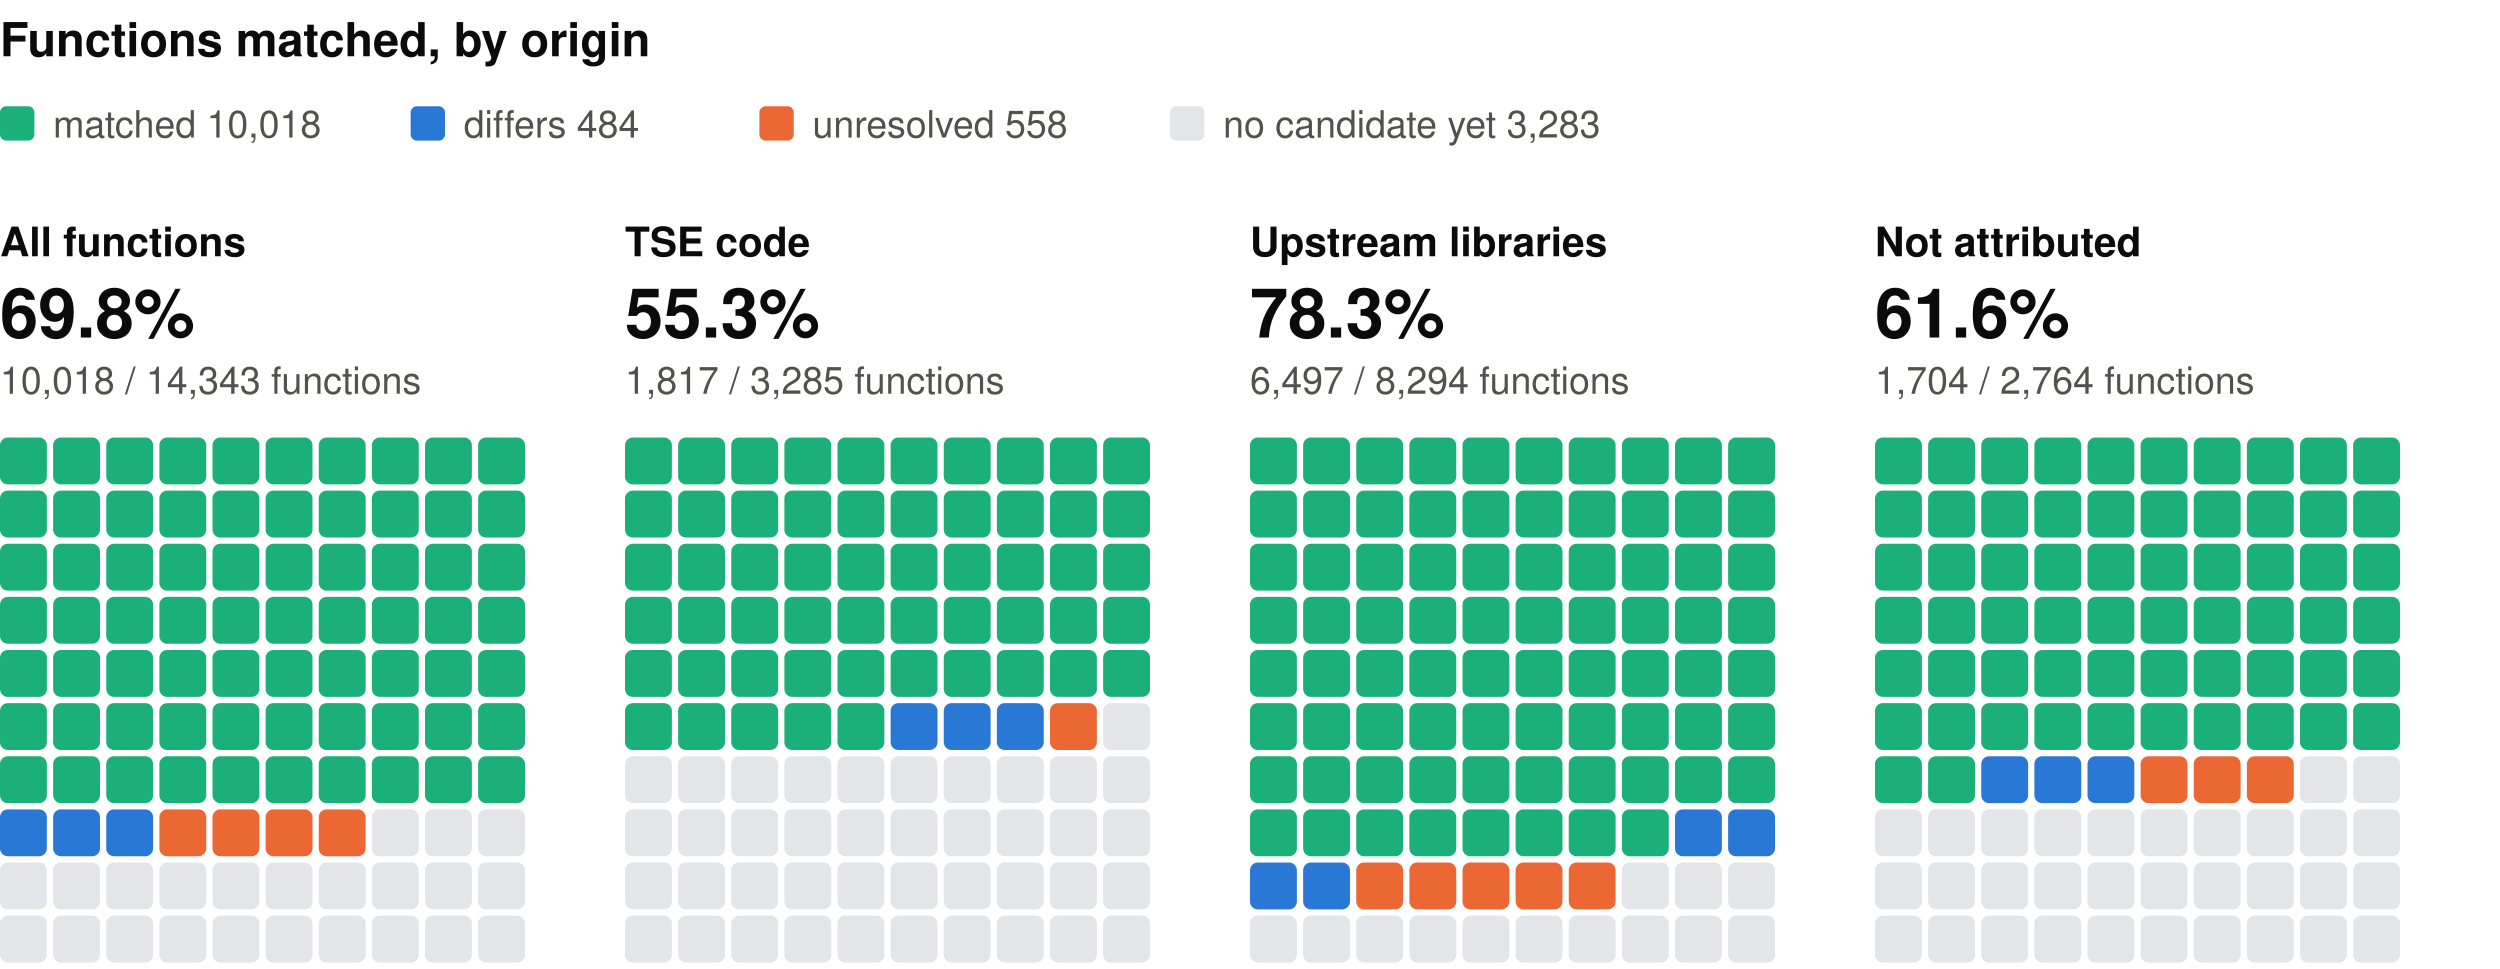
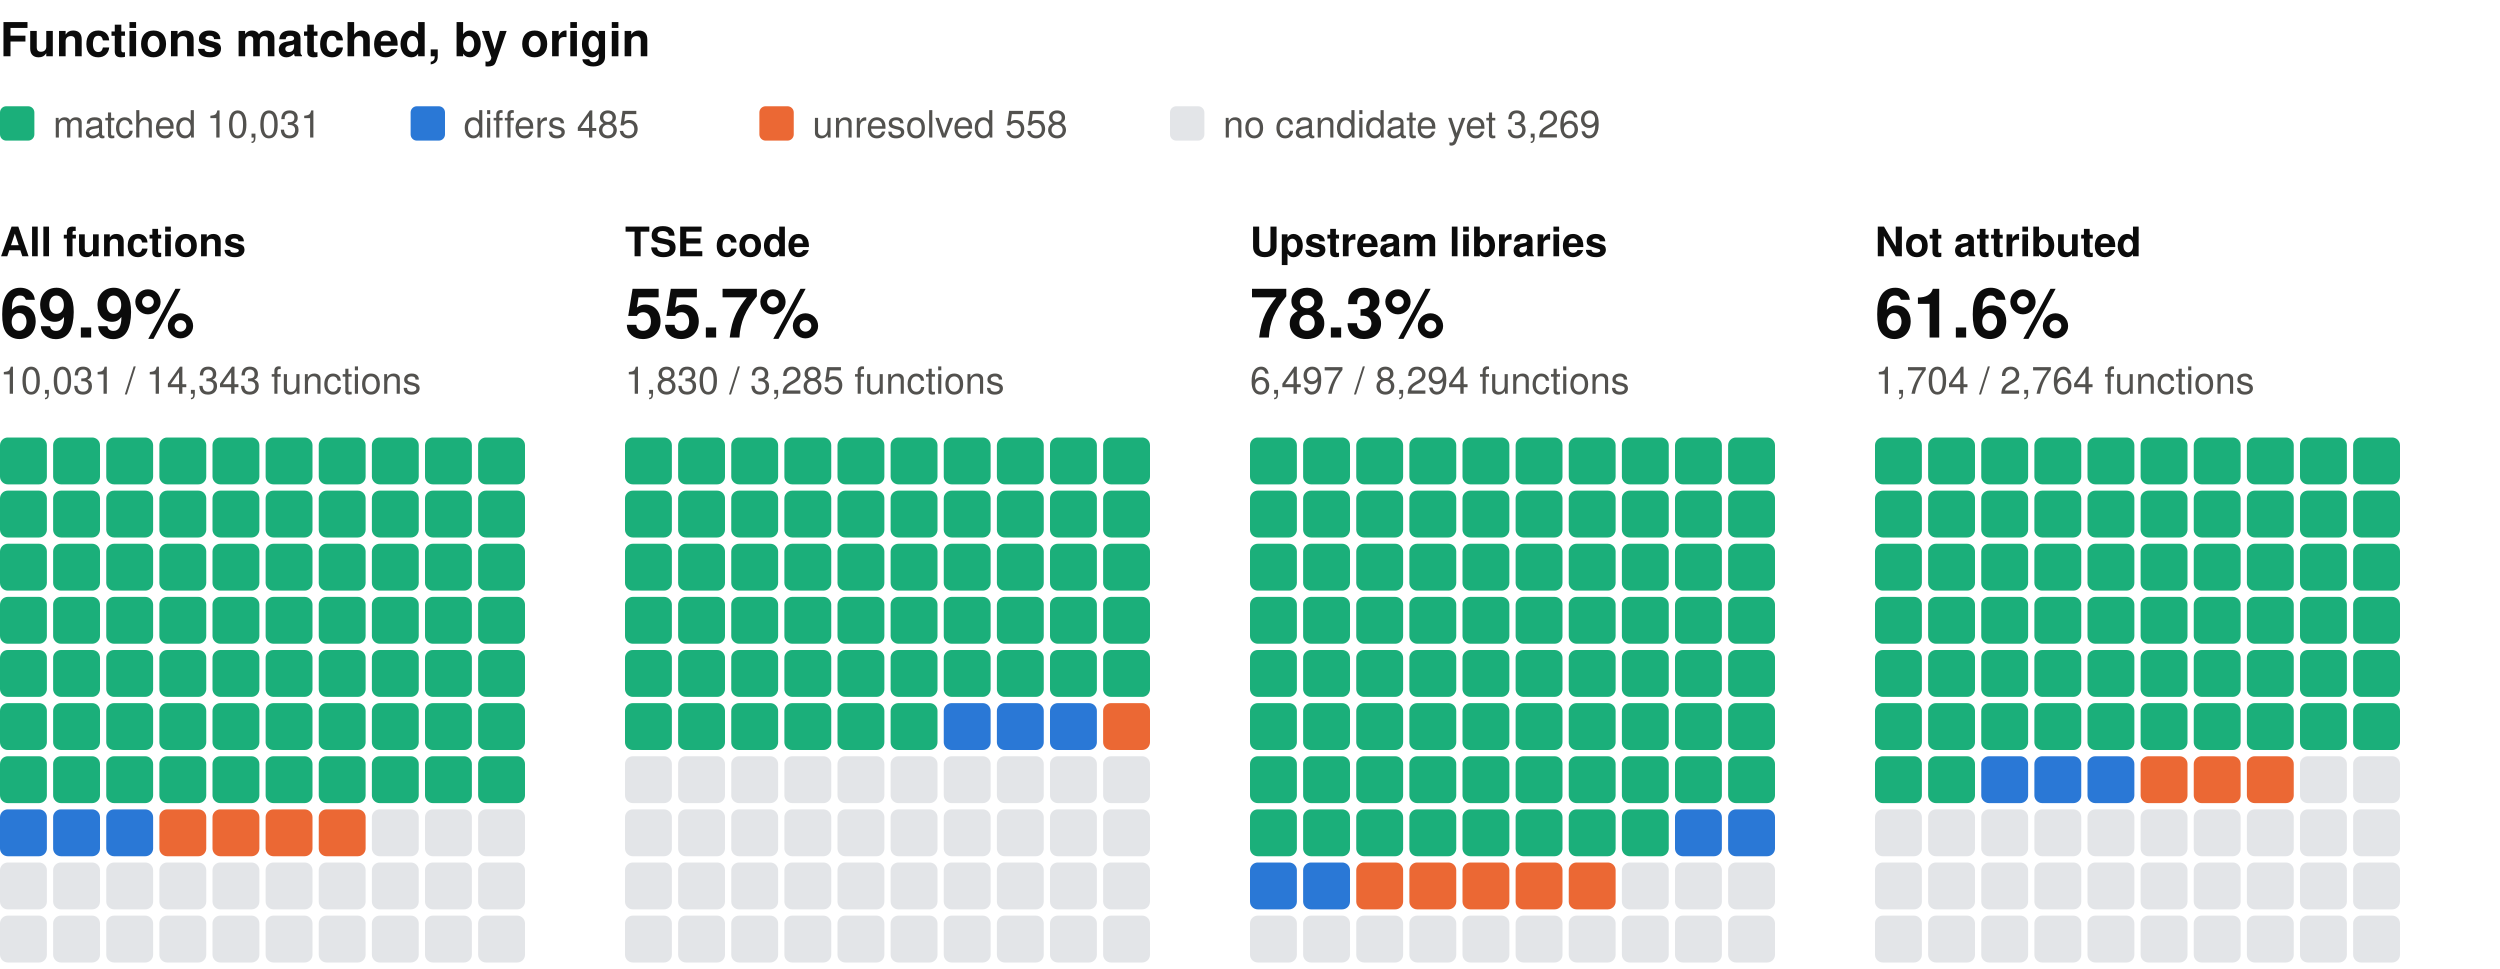
<svg xmlns="http://www.w3.org/2000/svg" width="800" height="310" viewBox="0 0 800 310" role="img" aria-label="Functions matched, by origin: one square per percent, coloured by verdict" font-family="system-ui, -apple-system, 'Segoe UI', Helvetica, Arial, sans-serif">
  <text x="0" y="18" font-size="15" fill="#0b0b0b" font-weight="600">Functions matched, by origin</text>
  <rect x="0" y="34" width="11" height="11" rx="2" fill="#1baf7a" />
-   <text x="17" y="44" font-size="12" fill="#52514e">matched 10,018</text>
+   <text x="17" y="44" font-size="12" fill="#52514e">matched 10,031</text>
  <rect x="131.4" y="34" width="11" height="11" rx="2" fill="#2a78d6" />
-   <text x="148.4" y="44" font-size="12" fill="#52514e">differs 484</text>
+   <text x="148.4" y="44" font-size="12" fill="#52514e">differs 485</text>
  <rect x="243" y="34" width="11" height="11" rx="2" fill="#eb6834" />
  <text x="260" y="44" font-size="12" fill="#52514e">unresolved 558</text>
  <rect x="374.4" y="34" width="11" height="11" rx="2" fill="#e3e5e8" />
-   <text x="391.4" y="44" font-size="12" fill="#52514e">no candidate yet 3,283</text>
+   <text x="391.4" y="44" font-size="12" fill="#52514e">no candidate yet 3,269</text>
  <text x="0" y="82" font-size="13" fill="#0b0b0b" font-weight="600">All functions</text>
-   <text x="0" y="108" font-size="22" fill="#0b0b0b" font-weight="600">69.8%</text>
-   <text x="0" y="126" font-size="12" fill="#52514e">10,018 / 14,343 functions</text>
+   <text x="0" y="108" font-size="22" fill="#0b0b0b" font-weight="600">69.9%</text>
+   <text x="0" y="126" font-size="12" fill="#52514e">10,031 / 14,343 functions</text>
  <rect x="0" y="140" width="15" height="15" rx="2.5" fill="#1baf7a" />
  <rect x="17" y="140" width="15" height="15" rx="2.5" fill="#1baf7a" />
  <rect x="34" y="140" width="15" height="15" rx="2.5" fill="#1baf7a" />
  <rect x="51" y="140" width="15" height="15" rx="2.5" fill="#1baf7a" />
  <rect x="68" y="140" width="15" height="15" rx="2.5" fill="#1baf7a" />
  <rect x="85" y="140" width="15" height="15" rx="2.5" fill="#1baf7a" />
  <rect x="102" y="140" width="15" height="15" rx="2.5" fill="#1baf7a" />
  <rect x="119" y="140" width="15" height="15" rx="2.5" fill="#1baf7a" />
  <rect x="136" y="140" width="15" height="15" rx="2.5" fill="#1baf7a" />
  <rect x="153" y="140" width="15" height="15" rx="2.5" fill="#1baf7a" />
  <rect x="0" y="157" width="15" height="15" rx="2.5" fill="#1baf7a" />
  <rect x="17" y="157" width="15" height="15" rx="2.5" fill="#1baf7a" />
  <rect x="34" y="157" width="15" height="15" rx="2.5" fill="#1baf7a" />
  <rect x="51" y="157" width="15" height="15" rx="2.5" fill="#1baf7a" />
  <rect x="68" y="157" width="15" height="15" rx="2.5" fill="#1baf7a" />
  <rect x="85" y="157" width="15" height="15" rx="2.5" fill="#1baf7a" />
  <rect x="102" y="157" width="15" height="15" rx="2.5" fill="#1baf7a" />
  <rect x="119" y="157" width="15" height="15" rx="2.5" fill="#1baf7a" />
  <rect x="136" y="157" width="15" height="15" rx="2.5" fill="#1baf7a" />
  <rect x="153" y="157" width="15" height="15" rx="2.5" fill="#1baf7a" />
  <rect x="0" y="174" width="15" height="15" rx="2.5" fill="#1baf7a" />
  <rect x="17" y="174" width="15" height="15" rx="2.5" fill="#1baf7a" />
  <rect x="34" y="174" width="15" height="15" rx="2.5" fill="#1baf7a" />
  <rect x="51" y="174" width="15" height="15" rx="2.5" fill="#1baf7a" />
  <rect x="68" y="174" width="15" height="15" rx="2.5" fill="#1baf7a" />
  <rect x="85" y="174" width="15" height="15" rx="2.5" fill="#1baf7a" />
  <rect x="102" y="174" width="15" height="15" rx="2.5" fill="#1baf7a" />
  <rect x="119" y="174" width="15" height="15" rx="2.5" fill="#1baf7a" />
  <rect x="136" y="174" width="15" height="15" rx="2.5" fill="#1baf7a" />
  <rect x="153" y="174" width="15" height="15" rx="2.5" fill="#1baf7a" />
  <rect x="0" y="191" width="15" height="15" rx="2.5" fill="#1baf7a" />
  <rect x="17" y="191" width="15" height="15" rx="2.5" fill="#1baf7a" />
  <rect x="34" y="191" width="15" height="15" rx="2.5" fill="#1baf7a" />
  <rect x="51" y="191" width="15" height="15" rx="2.5" fill="#1baf7a" />
  <rect x="68" y="191" width="15" height="15" rx="2.5" fill="#1baf7a" />
  <rect x="85" y="191" width="15" height="15" rx="2.5" fill="#1baf7a" />
  <rect x="102" y="191" width="15" height="15" rx="2.5" fill="#1baf7a" />
  <rect x="119" y="191" width="15" height="15" rx="2.5" fill="#1baf7a" />
  <rect x="136" y="191" width="15" height="15" rx="2.5" fill="#1baf7a" />
  <rect x="153" y="191" width="15" height="15" rx="2.5" fill="#1baf7a" />
  <rect x="0" y="208" width="15" height="15" rx="2.5" fill="#1baf7a" />
  <rect x="17" y="208" width="15" height="15" rx="2.5" fill="#1baf7a" />
  <rect x="34" y="208" width="15" height="15" rx="2.5" fill="#1baf7a" />
  <rect x="51" y="208" width="15" height="15" rx="2.5" fill="#1baf7a" />
  <rect x="68" y="208" width="15" height="15" rx="2.5" fill="#1baf7a" />
  <rect x="85" y="208" width="15" height="15" rx="2.5" fill="#1baf7a" />
  <rect x="102" y="208" width="15" height="15" rx="2.5" fill="#1baf7a" />
  <rect x="119" y="208" width="15" height="15" rx="2.5" fill="#1baf7a" />
  <rect x="136" y="208" width="15" height="15" rx="2.5" fill="#1baf7a" />
  <rect x="153" y="208" width="15" height="15" rx="2.5" fill="#1baf7a" />
  <rect x="0" y="225" width="15" height="15" rx="2.5" fill="#1baf7a" />
  <rect x="17" y="225" width="15" height="15" rx="2.5" fill="#1baf7a" />
  <rect x="34" y="225" width="15" height="15" rx="2.5" fill="#1baf7a" />
  <rect x="51" y="225" width="15" height="15" rx="2.5" fill="#1baf7a" />
  <rect x="68" y="225" width="15" height="15" rx="2.5" fill="#1baf7a" />
  <rect x="85" y="225" width="15" height="15" rx="2.5" fill="#1baf7a" />
  <rect x="102" y="225" width="15" height="15" rx="2.5" fill="#1baf7a" />
  <rect x="119" y="225" width="15" height="15" rx="2.5" fill="#1baf7a" />
  <rect x="136" y="225" width="15" height="15" rx="2.5" fill="#1baf7a" />
  <rect x="153" y="225" width="15" height="15" rx="2.5" fill="#1baf7a" />
  <rect x="0" y="242" width="15" height="15" rx="2.5" fill="#1baf7a" />
  <rect x="17" y="242" width="15" height="15" rx="2.5" fill="#1baf7a" />
  <rect x="34" y="242" width="15" height="15" rx="2.5" fill="#1baf7a" />
  <rect x="51" y="242" width="15" height="15" rx="2.5" fill="#1baf7a" />
  <rect x="68" y="242" width="15" height="15" rx="2.5" fill="#1baf7a" />
  <rect x="85" y="242" width="15" height="15" rx="2.5" fill="#1baf7a" />
  <rect x="102" y="242" width="15" height="15" rx="2.5" fill="#1baf7a" />
  <rect x="119" y="242" width="15" height="15" rx="2.5" fill="#1baf7a" />
  <rect x="136" y="242" width="15" height="15" rx="2.5" fill="#1baf7a" />
  <rect x="153" y="242" width="15" height="15" rx="2.5" fill="#1baf7a" />
  <rect x="0" y="259" width="15" height="15" rx="2.5" fill="#2a78d6" />
  <rect x="17" y="259" width="15" height="15" rx="2.5" fill="#2a78d6" />
  <rect x="34" y="259" width="15" height="15" rx="2.5" fill="#2a78d6" />
  <rect x="51" y="259" width="15" height="15" rx="2.5" fill="#eb6834" />
  <rect x="68" y="259" width="15" height="15" rx="2.5" fill="#eb6834" />
  <rect x="85" y="259" width="15" height="15" rx="2.5" fill="#eb6834" />
  <rect x="102" y="259" width="15" height="15" rx="2.5" fill="#eb6834" />
  <rect x="119" y="259" width="15" height="15" rx="2.5" fill="#e3e5e8" />
  <rect x="136" y="259" width="15" height="15" rx="2.5" fill="#e3e5e8" />
  <rect x="153" y="259" width="15" height="15" rx="2.5" fill="#e3e5e8" />
  <rect x="0" y="276" width="15" height="15" rx="2.5" fill="#e3e5e8" />
  <rect x="17" y="276" width="15" height="15" rx="2.5" fill="#e3e5e8" />
  <rect x="34" y="276" width="15" height="15" rx="2.5" fill="#e3e5e8" />
  <rect x="51" y="276" width="15" height="15" rx="2.5" fill="#e3e5e8" />
  <rect x="68" y="276" width="15" height="15" rx="2.5" fill="#e3e5e8" />
  <rect x="85" y="276" width="15" height="15" rx="2.5" fill="#e3e5e8" />
  <rect x="102" y="276" width="15" height="15" rx="2.5" fill="#e3e5e8" />
  <rect x="119" y="276" width="15" height="15" rx="2.5" fill="#e3e5e8" />
  <rect x="136" y="276" width="15" height="15" rx="2.5" fill="#e3e5e8" />
  <rect x="153" y="276" width="15" height="15" rx="2.5" fill="#e3e5e8" />
  <rect x="0" y="293" width="15" height="15" rx="2.5" fill="#e3e5e8" />
  <rect x="17" y="293" width="15" height="15" rx="2.5" fill="#e3e5e8" />
  <rect x="34" y="293" width="15" height="15" rx="2.5" fill="#e3e5e8" />
  <rect x="51" y="293" width="15" height="15" rx="2.5" fill="#e3e5e8" />
  <rect x="68" y="293" width="15" height="15" rx="2.5" fill="#e3e5e8" />
  <rect x="85" y="293" width="15" height="15" rx="2.5" fill="#e3e5e8" />
  <rect x="102" y="293" width="15" height="15" rx="2.5" fill="#e3e5e8" />
  <rect x="119" y="293" width="15" height="15" rx="2.5" fill="#e3e5e8" />
  <rect x="136" y="293" width="15" height="15" rx="2.5" fill="#e3e5e8" />
  <rect x="153" y="293" width="15" height="15" rx="2.5" fill="#e3e5e8" />
  <text x="200" y="82" font-size="13" fill="#0b0b0b" font-weight="600">TSE code</text>
-   <text x="200" y="108" font-size="22" fill="#0b0b0b" font-weight="600">55.3%</text>
-   <text x="200" y="126" font-size="12" fill="#52514e">1,817 / 3,285 functions</text>
+   <text x="200" y="108" font-size="22" fill="#0b0b0b" font-weight="600">55.7%</text>
+   <text x="200" y="126" font-size="12" fill="#52514e">1,830 / 3,285 functions</text>
  <rect x="200" y="140" width="15" height="15" rx="2.5" fill="#1baf7a" />
  <rect x="217" y="140" width="15" height="15" rx="2.5" fill="#1baf7a" />
  <rect x="234" y="140" width="15" height="15" rx="2.5" fill="#1baf7a" />
  <rect x="251" y="140" width="15" height="15" rx="2.5" fill="#1baf7a" />
  <rect x="268" y="140" width="15" height="15" rx="2.5" fill="#1baf7a" />
  <rect x="285" y="140" width="15" height="15" rx="2.5" fill="#1baf7a" />
  <rect x="302" y="140" width="15" height="15" rx="2.5" fill="#1baf7a" />
  <rect x="319" y="140" width="15" height="15" rx="2.5" fill="#1baf7a" />
  <rect x="336" y="140" width="15" height="15" rx="2.5" fill="#1baf7a" />
  <rect x="353" y="140" width="15" height="15" rx="2.5" fill="#1baf7a" />
  <rect x="200" y="157" width="15" height="15" rx="2.5" fill="#1baf7a" />
  <rect x="217" y="157" width="15" height="15" rx="2.5" fill="#1baf7a" />
  <rect x="234" y="157" width="15" height="15" rx="2.5" fill="#1baf7a" />
  <rect x="251" y="157" width="15" height="15" rx="2.5" fill="#1baf7a" />
  <rect x="268" y="157" width="15" height="15" rx="2.5" fill="#1baf7a" />
  <rect x="285" y="157" width="15" height="15" rx="2.5" fill="#1baf7a" />
  <rect x="302" y="157" width="15" height="15" rx="2.5" fill="#1baf7a" />
  <rect x="319" y="157" width="15" height="15" rx="2.5" fill="#1baf7a" />
  <rect x="336" y="157" width="15" height="15" rx="2.5" fill="#1baf7a" />
  <rect x="353" y="157" width="15" height="15" rx="2.5" fill="#1baf7a" />
  <rect x="200" y="174" width="15" height="15" rx="2.5" fill="#1baf7a" />
  <rect x="217" y="174" width="15" height="15" rx="2.5" fill="#1baf7a" />
  <rect x="234" y="174" width="15" height="15" rx="2.5" fill="#1baf7a" />
  <rect x="251" y="174" width="15" height="15" rx="2.5" fill="#1baf7a" />
  <rect x="268" y="174" width="15" height="15" rx="2.5" fill="#1baf7a" />
  <rect x="285" y="174" width="15" height="15" rx="2.5" fill="#1baf7a" />
  <rect x="302" y="174" width="15" height="15" rx="2.5" fill="#1baf7a" />
  <rect x="319" y="174" width="15" height="15" rx="2.5" fill="#1baf7a" />
  <rect x="336" y="174" width="15" height="15" rx="2.5" fill="#1baf7a" />
  <rect x="353" y="174" width="15" height="15" rx="2.5" fill="#1baf7a" />
  <rect x="200" y="191" width="15" height="15" rx="2.5" fill="#1baf7a" />
  <rect x="217" y="191" width="15" height="15" rx="2.5" fill="#1baf7a" />
  <rect x="234" y="191" width="15" height="15" rx="2.5" fill="#1baf7a" />
  <rect x="251" y="191" width="15" height="15" rx="2.5" fill="#1baf7a" />
  <rect x="268" y="191" width="15" height="15" rx="2.5" fill="#1baf7a" />
  <rect x="285" y="191" width="15" height="15" rx="2.5" fill="#1baf7a" />
  <rect x="302" y="191" width="15" height="15" rx="2.5" fill="#1baf7a" />
  <rect x="319" y="191" width="15" height="15" rx="2.5" fill="#1baf7a" />
  <rect x="336" y="191" width="15" height="15" rx="2.5" fill="#1baf7a" />
  <rect x="353" y="191" width="15" height="15" rx="2.5" fill="#1baf7a" />
  <rect x="200" y="208" width="15" height="15" rx="2.5" fill="#1baf7a" />
  <rect x="217" y="208" width="15" height="15" rx="2.5" fill="#1baf7a" />
  <rect x="234" y="208" width="15" height="15" rx="2.5" fill="#1baf7a" />
  <rect x="251" y="208" width="15" height="15" rx="2.5" fill="#1baf7a" />
  <rect x="268" y="208" width="15" height="15" rx="2.5" fill="#1baf7a" />
  <rect x="285" y="208" width="15" height="15" rx="2.5" fill="#1baf7a" />
  <rect x="302" y="208" width="15" height="15" rx="2.5" fill="#1baf7a" />
  <rect x="319" y="208" width="15" height="15" rx="2.5" fill="#1baf7a" />
  <rect x="336" y="208" width="15" height="15" rx="2.5" fill="#1baf7a" />
  <rect x="353" y="208" width="15" height="15" rx="2.5" fill="#1baf7a" />
  <rect x="200" y="225" width="15" height="15" rx="2.5" fill="#1baf7a" />
  <rect x="217" y="225" width="15" height="15" rx="2.5" fill="#1baf7a" />
  <rect x="234" y="225" width="15" height="15" rx="2.5" fill="#1baf7a" />
  <rect x="251" y="225" width="15" height="15" rx="2.5" fill="#1baf7a" />
  <rect x="268" y="225" width="15" height="15" rx="2.5" fill="#1baf7a" />
-   <rect x="285" y="225" width="15" height="15" rx="2.5" fill="#2a78d6" />
+   <rect x="285" y="225" width="15" height="15" rx="2.5" fill="#1baf7a" />
  <rect x="302" y="225" width="15" height="15" rx="2.5" fill="#2a78d6" />
  <rect x="319" y="225" width="15" height="15" rx="2.5" fill="#2a78d6" />
-   <rect x="336" y="225" width="15" height="15" rx="2.5" fill="#eb6834" />
-   <rect x="353" y="225" width="15" height="15" rx="2.5" fill="#e3e5e8" />
+   <rect x="336" y="225" width="15" height="15" rx="2.5" fill="#2a78d6" />
+   <rect x="353" y="225" width="15" height="15" rx="2.5" fill="#eb6834" />
  <rect x="200" y="242" width="15" height="15" rx="2.5" fill="#e3e5e8" />
  <rect x="217" y="242" width="15" height="15" rx="2.5" fill="#e3e5e8" />
  <rect x="234" y="242" width="15" height="15" rx="2.5" fill="#e3e5e8" />
  <rect x="251" y="242" width="15" height="15" rx="2.5" fill="#e3e5e8" />
  <rect x="268" y="242" width="15" height="15" rx="2.5" fill="#e3e5e8" />
  <rect x="285" y="242" width="15" height="15" rx="2.5" fill="#e3e5e8" />
  <rect x="302" y="242" width="15" height="15" rx="2.5" fill="#e3e5e8" />
  <rect x="319" y="242" width="15" height="15" rx="2.5" fill="#e3e5e8" />
  <rect x="336" y="242" width="15" height="15" rx="2.5" fill="#e3e5e8" />
  <rect x="353" y="242" width="15" height="15" rx="2.5" fill="#e3e5e8" />
  <rect x="200" y="259" width="15" height="15" rx="2.5" fill="#e3e5e8" />
  <rect x="217" y="259" width="15" height="15" rx="2.5" fill="#e3e5e8" />
  <rect x="234" y="259" width="15" height="15" rx="2.5" fill="#e3e5e8" />
  <rect x="251" y="259" width="15" height="15" rx="2.5" fill="#e3e5e8" />
  <rect x="268" y="259" width="15" height="15" rx="2.5" fill="#e3e5e8" />
  <rect x="285" y="259" width="15" height="15" rx="2.5" fill="#e3e5e8" />
  <rect x="302" y="259" width="15" height="15" rx="2.5" fill="#e3e5e8" />
  <rect x="319" y="259" width="15" height="15" rx="2.5" fill="#e3e5e8" />
  <rect x="336" y="259" width="15" height="15" rx="2.5" fill="#e3e5e8" />
  <rect x="353" y="259" width="15" height="15" rx="2.5" fill="#e3e5e8" />
  <rect x="200" y="276" width="15" height="15" rx="2.5" fill="#e3e5e8" />
  <rect x="217" y="276" width="15" height="15" rx="2.5" fill="#e3e5e8" />
  <rect x="234" y="276" width="15" height="15" rx="2.5" fill="#e3e5e8" />
  <rect x="251" y="276" width="15" height="15" rx="2.5" fill="#e3e5e8" />
  <rect x="268" y="276" width="15" height="15" rx="2.5" fill="#e3e5e8" />
  <rect x="285" y="276" width="15" height="15" rx="2.5" fill="#e3e5e8" />
  <rect x="302" y="276" width="15" height="15" rx="2.5" fill="#e3e5e8" />
  <rect x="319" y="276" width="15" height="15" rx="2.5" fill="#e3e5e8" />
  <rect x="336" y="276" width="15" height="15" rx="2.5" fill="#e3e5e8" />
  <rect x="353" y="276" width="15" height="15" rx="2.5" fill="#e3e5e8" />
  <rect x="200" y="293" width="15" height="15" rx="2.5" fill="#e3e5e8" />
  <rect x="217" y="293" width="15" height="15" rx="2.5" fill="#e3e5e8" />
  <rect x="234" y="293" width="15" height="15" rx="2.5" fill="#e3e5e8" />
  <rect x="251" y="293" width="15" height="15" rx="2.5" fill="#e3e5e8" />
  <rect x="268" y="293" width="15" height="15" rx="2.5" fill="#e3e5e8" />
  <rect x="285" y="293" width="15" height="15" rx="2.5" fill="#e3e5e8" />
  <rect x="302" y="293" width="15" height="15" rx="2.5" fill="#e3e5e8" />
  <rect x="319" y="293" width="15" height="15" rx="2.5" fill="#e3e5e8" />
  <rect x="336" y="293" width="15" height="15" rx="2.5" fill="#e3e5e8" />
  <rect x="353" y="293" width="15" height="15" rx="2.5" fill="#e3e5e8" />
  <text x="400" y="82" font-size="13" fill="#0b0b0b" font-weight="600">Upstream libraries</text>
  <text x="400" y="108" font-size="22" fill="#0b0b0b" font-weight="600">78.3%</text>
  <text x="400" y="126" font-size="12" fill="#52514e">6,497 / 8,294 functions</text>
  <rect x="400" y="140" width="15" height="15" rx="2.5" fill="#1baf7a" />
  <rect x="417" y="140" width="15" height="15" rx="2.5" fill="#1baf7a" />
  <rect x="434" y="140" width="15" height="15" rx="2.5" fill="#1baf7a" />
  <rect x="451" y="140" width="15" height="15" rx="2.5" fill="#1baf7a" />
  <rect x="468" y="140" width="15" height="15" rx="2.5" fill="#1baf7a" />
  <rect x="485" y="140" width="15" height="15" rx="2.5" fill="#1baf7a" />
  <rect x="502" y="140" width="15" height="15" rx="2.5" fill="#1baf7a" />
  <rect x="519" y="140" width="15" height="15" rx="2.5" fill="#1baf7a" />
  <rect x="536" y="140" width="15" height="15" rx="2.5" fill="#1baf7a" />
  <rect x="553" y="140" width="15" height="15" rx="2.5" fill="#1baf7a" />
  <rect x="400" y="157" width="15" height="15" rx="2.5" fill="#1baf7a" />
  <rect x="417" y="157" width="15" height="15" rx="2.5" fill="#1baf7a" />
  <rect x="434" y="157" width="15" height="15" rx="2.5" fill="#1baf7a" />
  <rect x="451" y="157" width="15" height="15" rx="2.5" fill="#1baf7a" />
  <rect x="468" y="157" width="15" height="15" rx="2.5" fill="#1baf7a" />
  <rect x="485" y="157" width="15" height="15" rx="2.5" fill="#1baf7a" />
  <rect x="502" y="157" width="15" height="15" rx="2.5" fill="#1baf7a" />
  <rect x="519" y="157" width="15" height="15" rx="2.5" fill="#1baf7a" />
  <rect x="536" y="157" width="15" height="15" rx="2.5" fill="#1baf7a" />
  <rect x="553" y="157" width="15" height="15" rx="2.5" fill="#1baf7a" />
  <rect x="400" y="174" width="15" height="15" rx="2.5" fill="#1baf7a" />
  <rect x="417" y="174" width="15" height="15" rx="2.5" fill="#1baf7a" />
  <rect x="434" y="174" width="15" height="15" rx="2.5" fill="#1baf7a" />
  <rect x="451" y="174" width="15" height="15" rx="2.5" fill="#1baf7a" />
  <rect x="468" y="174" width="15" height="15" rx="2.5" fill="#1baf7a" />
  <rect x="485" y="174" width="15" height="15" rx="2.5" fill="#1baf7a" />
  <rect x="502" y="174" width="15" height="15" rx="2.5" fill="#1baf7a" />
  <rect x="519" y="174" width="15" height="15" rx="2.5" fill="#1baf7a" />
  <rect x="536" y="174" width="15" height="15" rx="2.5" fill="#1baf7a" />
  <rect x="553" y="174" width="15" height="15" rx="2.5" fill="#1baf7a" />
  <rect x="400" y="191" width="15" height="15" rx="2.5" fill="#1baf7a" />
  <rect x="417" y="191" width="15" height="15" rx="2.5" fill="#1baf7a" />
  <rect x="434" y="191" width="15" height="15" rx="2.5" fill="#1baf7a" />
  <rect x="451" y="191" width="15" height="15" rx="2.5" fill="#1baf7a" />
  <rect x="468" y="191" width="15" height="15" rx="2.5" fill="#1baf7a" />
  <rect x="485" y="191" width="15" height="15" rx="2.5" fill="#1baf7a" />
  <rect x="502" y="191" width="15" height="15" rx="2.5" fill="#1baf7a" />
  <rect x="519" y="191" width="15" height="15" rx="2.5" fill="#1baf7a" />
  <rect x="536" y="191" width="15" height="15" rx="2.5" fill="#1baf7a" />
  <rect x="553" y="191" width="15" height="15" rx="2.5" fill="#1baf7a" />
  <rect x="400" y="208" width="15" height="15" rx="2.5" fill="#1baf7a" />
  <rect x="417" y="208" width="15" height="15" rx="2.5" fill="#1baf7a" />
  <rect x="434" y="208" width="15" height="15" rx="2.5" fill="#1baf7a" />
  <rect x="451" y="208" width="15" height="15" rx="2.5" fill="#1baf7a" />
  <rect x="468" y="208" width="15" height="15" rx="2.5" fill="#1baf7a" />
  <rect x="485" y="208" width="15" height="15" rx="2.5" fill="#1baf7a" />
  <rect x="502" y="208" width="15" height="15" rx="2.5" fill="#1baf7a" />
  <rect x="519" y="208" width="15" height="15" rx="2.5" fill="#1baf7a" />
  <rect x="536" y="208" width="15" height="15" rx="2.5" fill="#1baf7a" />
  <rect x="553" y="208" width="15" height="15" rx="2.5" fill="#1baf7a" />
  <rect x="400" y="225" width="15" height="15" rx="2.5" fill="#1baf7a" />
  <rect x="417" y="225" width="15" height="15" rx="2.5" fill="#1baf7a" />
  <rect x="434" y="225" width="15" height="15" rx="2.5" fill="#1baf7a" />
  <rect x="451" y="225" width="15" height="15" rx="2.5" fill="#1baf7a" />
  <rect x="468" y="225" width="15" height="15" rx="2.5" fill="#1baf7a" />
  <rect x="485" y="225" width="15" height="15" rx="2.5" fill="#1baf7a" />
  <rect x="502" y="225" width="15" height="15" rx="2.5" fill="#1baf7a" />
  <rect x="519" y="225" width="15" height="15" rx="2.5" fill="#1baf7a" />
  <rect x="536" y="225" width="15" height="15" rx="2.5" fill="#1baf7a" />
  <rect x="553" y="225" width="15" height="15" rx="2.5" fill="#1baf7a" />
  <rect x="400" y="242" width="15" height="15" rx="2.5" fill="#1baf7a" />
  <rect x="417" y="242" width="15" height="15" rx="2.5" fill="#1baf7a" />
  <rect x="434" y="242" width="15" height="15" rx="2.5" fill="#1baf7a" />
  <rect x="451" y="242" width="15" height="15" rx="2.5" fill="#1baf7a" />
  <rect x="468" y="242" width="15" height="15" rx="2.5" fill="#1baf7a" />
  <rect x="485" y="242" width="15" height="15" rx="2.5" fill="#1baf7a" />
  <rect x="502" y="242" width="15" height="15" rx="2.5" fill="#1baf7a" />
  <rect x="519" y="242" width="15" height="15" rx="2.5" fill="#1baf7a" />
  <rect x="536" y="242" width="15" height="15" rx="2.5" fill="#1baf7a" />
  <rect x="553" y="242" width="15" height="15" rx="2.5" fill="#1baf7a" />
  <rect x="400" y="259" width="15" height="15" rx="2.5" fill="#1baf7a" />
  <rect x="417" y="259" width="15" height="15" rx="2.5" fill="#1baf7a" />
  <rect x="434" y="259" width="15" height="15" rx="2.5" fill="#1baf7a" />
  <rect x="451" y="259" width="15" height="15" rx="2.5" fill="#1baf7a" />
  <rect x="468" y="259" width="15" height="15" rx="2.5" fill="#1baf7a" />
  <rect x="485" y="259" width="15" height="15" rx="2.5" fill="#1baf7a" />
  <rect x="502" y="259" width="15" height="15" rx="2.5" fill="#1baf7a" />
  <rect x="519" y="259" width="15" height="15" rx="2.5" fill="#1baf7a" />
  <rect x="536" y="259" width="15" height="15" rx="2.5" fill="#2a78d6" />
  <rect x="553" y="259" width="15" height="15" rx="2.5" fill="#2a78d6" />
  <rect x="400" y="276" width="15" height="15" rx="2.5" fill="#2a78d6" />
  <rect x="417" y="276" width="15" height="15" rx="2.5" fill="#2a78d6" />
  <rect x="434" y="276" width="15" height="15" rx="2.5" fill="#eb6834" />
  <rect x="451" y="276" width="15" height="15" rx="2.5" fill="#eb6834" />
  <rect x="468" y="276" width="15" height="15" rx="2.5" fill="#eb6834" />
  <rect x="485" y="276" width="15" height="15" rx="2.5" fill="#eb6834" />
  <rect x="502" y="276" width="15" height="15" rx="2.5" fill="#eb6834" />
  <rect x="519" y="276" width="15" height="15" rx="2.5" fill="#e3e5e8" />
  <rect x="536" y="276" width="15" height="15" rx="2.5" fill="#e3e5e8" />
  <rect x="553" y="276" width="15" height="15" rx="2.5" fill="#e3e5e8" />
  <rect x="400" y="293" width="15" height="15" rx="2.5" fill="#e3e5e8" />
  <rect x="417" y="293" width="15" height="15" rx="2.5" fill="#e3e5e8" />
  <rect x="434" y="293" width="15" height="15" rx="2.5" fill="#e3e5e8" />
  <rect x="451" y="293" width="15" height="15" rx="2.5" fill="#e3e5e8" />
  <rect x="468" y="293" width="15" height="15" rx="2.5" fill="#e3e5e8" />
  <rect x="485" y="293" width="15" height="15" rx="2.5" fill="#e3e5e8" />
  <rect x="502" y="293" width="15" height="15" rx="2.5" fill="#e3e5e8" />
  <rect x="519" y="293" width="15" height="15" rx="2.5" fill="#e3e5e8" />
  <rect x="536" y="293" width="15" height="15" rx="2.5" fill="#e3e5e8" />
  <rect x="553" y="293" width="15" height="15" rx="2.5" fill="#e3e5e8" />
  <text x="600" y="82" font-size="13" fill="#0b0b0b" font-weight="600">Not attributed</text>
  <text x="600" y="108" font-size="22" fill="#0b0b0b" font-weight="600">61.6%</text>
  <text x="600" y="126" font-size="12" fill="#52514e">1,704 / 2,764 functions</text>
  <rect x="600" y="140" width="15" height="15" rx="2.5" fill="#1baf7a" />
  <rect x="617" y="140" width="15" height="15" rx="2.5" fill="#1baf7a" />
  <rect x="634" y="140" width="15" height="15" rx="2.5" fill="#1baf7a" />
  <rect x="651" y="140" width="15" height="15" rx="2.5" fill="#1baf7a" />
  <rect x="668" y="140" width="15" height="15" rx="2.5" fill="#1baf7a" />
  <rect x="685" y="140" width="15" height="15" rx="2.5" fill="#1baf7a" />
  <rect x="702" y="140" width="15" height="15" rx="2.5" fill="#1baf7a" />
  <rect x="719" y="140" width="15" height="15" rx="2.5" fill="#1baf7a" />
  <rect x="736" y="140" width="15" height="15" rx="2.5" fill="#1baf7a" />
  <rect x="753" y="140" width="15" height="15" rx="2.5" fill="#1baf7a" />
  <rect x="600" y="157" width="15" height="15" rx="2.5" fill="#1baf7a" />
  <rect x="617" y="157" width="15" height="15" rx="2.5" fill="#1baf7a" />
  <rect x="634" y="157" width="15" height="15" rx="2.5" fill="#1baf7a" />
  <rect x="651" y="157" width="15" height="15" rx="2.5" fill="#1baf7a" />
  <rect x="668" y="157" width="15" height="15" rx="2.5" fill="#1baf7a" />
  <rect x="685" y="157" width="15" height="15" rx="2.5" fill="#1baf7a" />
  <rect x="702" y="157" width="15" height="15" rx="2.5" fill="#1baf7a" />
  <rect x="719" y="157" width="15" height="15" rx="2.5" fill="#1baf7a" />
  <rect x="736" y="157" width="15" height="15" rx="2.5" fill="#1baf7a" />
  <rect x="753" y="157" width="15" height="15" rx="2.5" fill="#1baf7a" />
  <rect x="600" y="174" width="15" height="15" rx="2.5" fill="#1baf7a" />
  <rect x="617" y="174" width="15" height="15" rx="2.5" fill="#1baf7a" />
  <rect x="634" y="174" width="15" height="15" rx="2.5" fill="#1baf7a" />
  <rect x="651" y="174" width="15" height="15" rx="2.5" fill="#1baf7a" />
  <rect x="668" y="174" width="15" height="15" rx="2.5" fill="#1baf7a" />
  <rect x="685" y="174" width="15" height="15" rx="2.5" fill="#1baf7a" />
  <rect x="702" y="174" width="15" height="15" rx="2.5" fill="#1baf7a" />
  <rect x="719" y="174" width="15" height="15" rx="2.5" fill="#1baf7a" />
  <rect x="736" y="174" width="15" height="15" rx="2.5" fill="#1baf7a" />
  <rect x="753" y="174" width="15" height="15" rx="2.5" fill="#1baf7a" />
  <rect x="600" y="191" width="15" height="15" rx="2.5" fill="#1baf7a" />
  <rect x="617" y="191" width="15" height="15" rx="2.5" fill="#1baf7a" />
  <rect x="634" y="191" width="15" height="15" rx="2.5" fill="#1baf7a" />
  <rect x="651" y="191" width="15" height="15" rx="2.5" fill="#1baf7a" />
  <rect x="668" y="191" width="15" height="15" rx="2.5" fill="#1baf7a" />
  <rect x="685" y="191" width="15" height="15" rx="2.5" fill="#1baf7a" />
  <rect x="702" y="191" width="15" height="15" rx="2.5" fill="#1baf7a" />
  <rect x="719" y="191" width="15" height="15" rx="2.5" fill="#1baf7a" />
  <rect x="736" y="191" width="15" height="15" rx="2.5" fill="#1baf7a" />
  <rect x="753" y="191" width="15" height="15" rx="2.5" fill="#1baf7a" />
  <rect x="600" y="208" width="15" height="15" rx="2.5" fill="#1baf7a" />
  <rect x="617" y="208" width="15" height="15" rx="2.5" fill="#1baf7a" />
  <rect x="634" y="208" width="15" height="15" rx="2.5" fill="#1baf7a" />
  <rect x="651" y="208" width="15" height="15" rx="2.5" fill="#1baf7a" />
  <rect x="668" y="208" width="15" height="15" rx="2.5" fill="#1baf7a" />
  <rect x="685" y="208" width="15" height="15" rx="2.5" fill="#1baf7a" />
  <rect x="702" y="208" width="15" height="15" rx="2.5" fill="#1baf7a" />
  <rect x="719" y="208" width="15" height="15" rx="2.5" fill="#1baf7a" />
  <rect x="736" y="208" width="15" height="15" rx="2.5" fill="#1baf7a" />
  <rect x="753" y="208" width="15" height="15" rx="2.5" fill="#1baf7a" />
  <rect x="600" y="225" width="15" height="15" rx="2.5" fill="#1baf7a" />
  <rect x="617" y="225" width="15" height="15" rx="2.5" fill="#1baf7a" />
  <rect x="634" y="225" width="15" height="15" rx="2.5" fill="#1baf7a" />
  <rect x="651" y="225" width="15" height="15" rx="2.5" fill="#1baf7a" />
  <rect x="668" y="225" width="15" height="15" rx="2.5" fill="#1baf7a" />
  <rect x="685" y="225" width="15" height="15" rx="2.5" fill="#1baf7a" />
  <rect x="702" y="225" width="15" height="15" rx="2.5" fill="#1baf7a" />
  <rect x="719" y="225" width="15" height="15" rx="2.5" fill="#1baf7a" />
  <rect x="736" y="225" width="15" height="15" rx="2.5" fill="#1baf7a" />
  <rect x="753" y="225" width="15" height="15" rx="2.5" fill="#1baf7a" />
  <rect x="600" y="242" width="15" height="15" rx="2.5" fill="#1baf7a" />
  <rect x="617" y="242" width="15" height="15" rx="2.5" fill="#1baf7a" />
  <rect x="634" y="242" width="15" height="15" rx="2.5" fill="#2a78d6" />
  <rect x="651" y="242" width="15" height="15" rx="2.5" fill="#2a78d6" />
  <rect x="668" y="242" width="15" height="15" rx="2.5" fill="#2a78d6" />
  <rect x="685" y="242" width="15" height="15" rx="2.5" fill="#eb6834" />
  <rect x="702" y="242" width="15" height="15" rx="2.5" fill="#eb6834" />
  <rect x="719" y="242" width="15" height="15" rx="2.5" fill="#eb6834" />
  <rect x="736" y="242" width="15" height="15" rx="2.5" fill="#e3e5e8" />
  <rect x="753" y="242" width="15" height="15" rx="2.5" fill="#e3e5e8" />
  <rect x="600" y="259" width="15" height="15" rx="2.5" fill="#e3e5e8" />
  <rect x="617" y="259" width="15" height="15" rx="2.5" fill="#e3e5e8" />
  <rect x="634" y="259" width="15" height="15" rx="2.5" fill="#e3e5e8" />
  <rect x="651" y="259" width="15" height="15" rx="2.5" fill="#e3e5e8" />
  <rect x="668" y="259" width="15" height="15" rx="2.5" fill="#e3e5e8" />
  <rect x="685" y="259" width="15" height="15" rx="2.5" fill="#e3e5e8" />
  <rect x="702" y="259" width="15" height="15" rx="2.5" fill="#e3e5e8" />
  <rect x="719" y="259" width="15" height="15" rx="2.5" fill="#e3e5e8" />
  <rect x="736" y="259" width="15" height="15" rx="2.5" fill="#e3e5e8" />
  <rect x="753" y="259" width="15" height="15" rx="2.5" fill="#e3e5e8" />
  <rect x="600" y="276" width="15" height="15" rx="2.5" fill="#e3e5e8" />
  <rect x="617" y="276" width="15" height="15" rx="2.5" fill="#e3e5e8" />
  <rect x="634" y="276" width="15" height="15" rx="2.5" fill="#e3e5e8" />
  <rect x="651" y="276" width="15" height="15" rx="2.5" fill="#e3e5e8" />
  <rect x="668" y="276" width="15" height="15" rx="2.5" fill="#e3e5e8" />
  <rect x="685" y="276" width="15" height="15" rx="2.5" fill="#e3e5e8" />
  <rect x="702" y="276" width="15" height="15" rx="2.5" fill="#e3e5e8" />
  <rect x="719" y="276" width="15" height="15" rx="2.5" fill="#e3e5e8" />
  <rect x="736" y="276" width="15" height="15" rx="2.5" fill="#e3e5e8" />
  <rect x="753" y="276" width="15" height="15" rx="2.5" fill="#e3e5e8" />
  <rect x="600" y="293" width="15" height="15" rx="2.5" fill="#e3e5e8" />
  <rect x="617" y="293" width="15" height="15" rx="2.5" fill="#e3e5e8" />
  <rect x="634" y="293" width="15" height="15" rx="2.5" fill="#e3e5e8" />
  <rect x="651" y="293" width="15" height="15" rx="2.5" fill="#e3e5e8" />
  <rect x="668" y="293" width="15" height="15" rx="2.5" fill="#e3e5e8" />
  <rect x="685" y="293" width="15" height="15" rx="2.5" fill="#e3e5e8" />
  <rect x="702" y="293" width="15" height="15" rx="2.5" fill="#e3e5e8" />
  <rect x="719" y="293" width="15" height="15" rx="2.5" fill="#e3e5e8" />
  <rect x="736" y="293" width="15" height="15" rx="2.5" fill="#e3e5e8" />
  <rect x="753" y="293" width="15" height="15" rx="2.5" fill="#e3e5e8" />
</svg>
